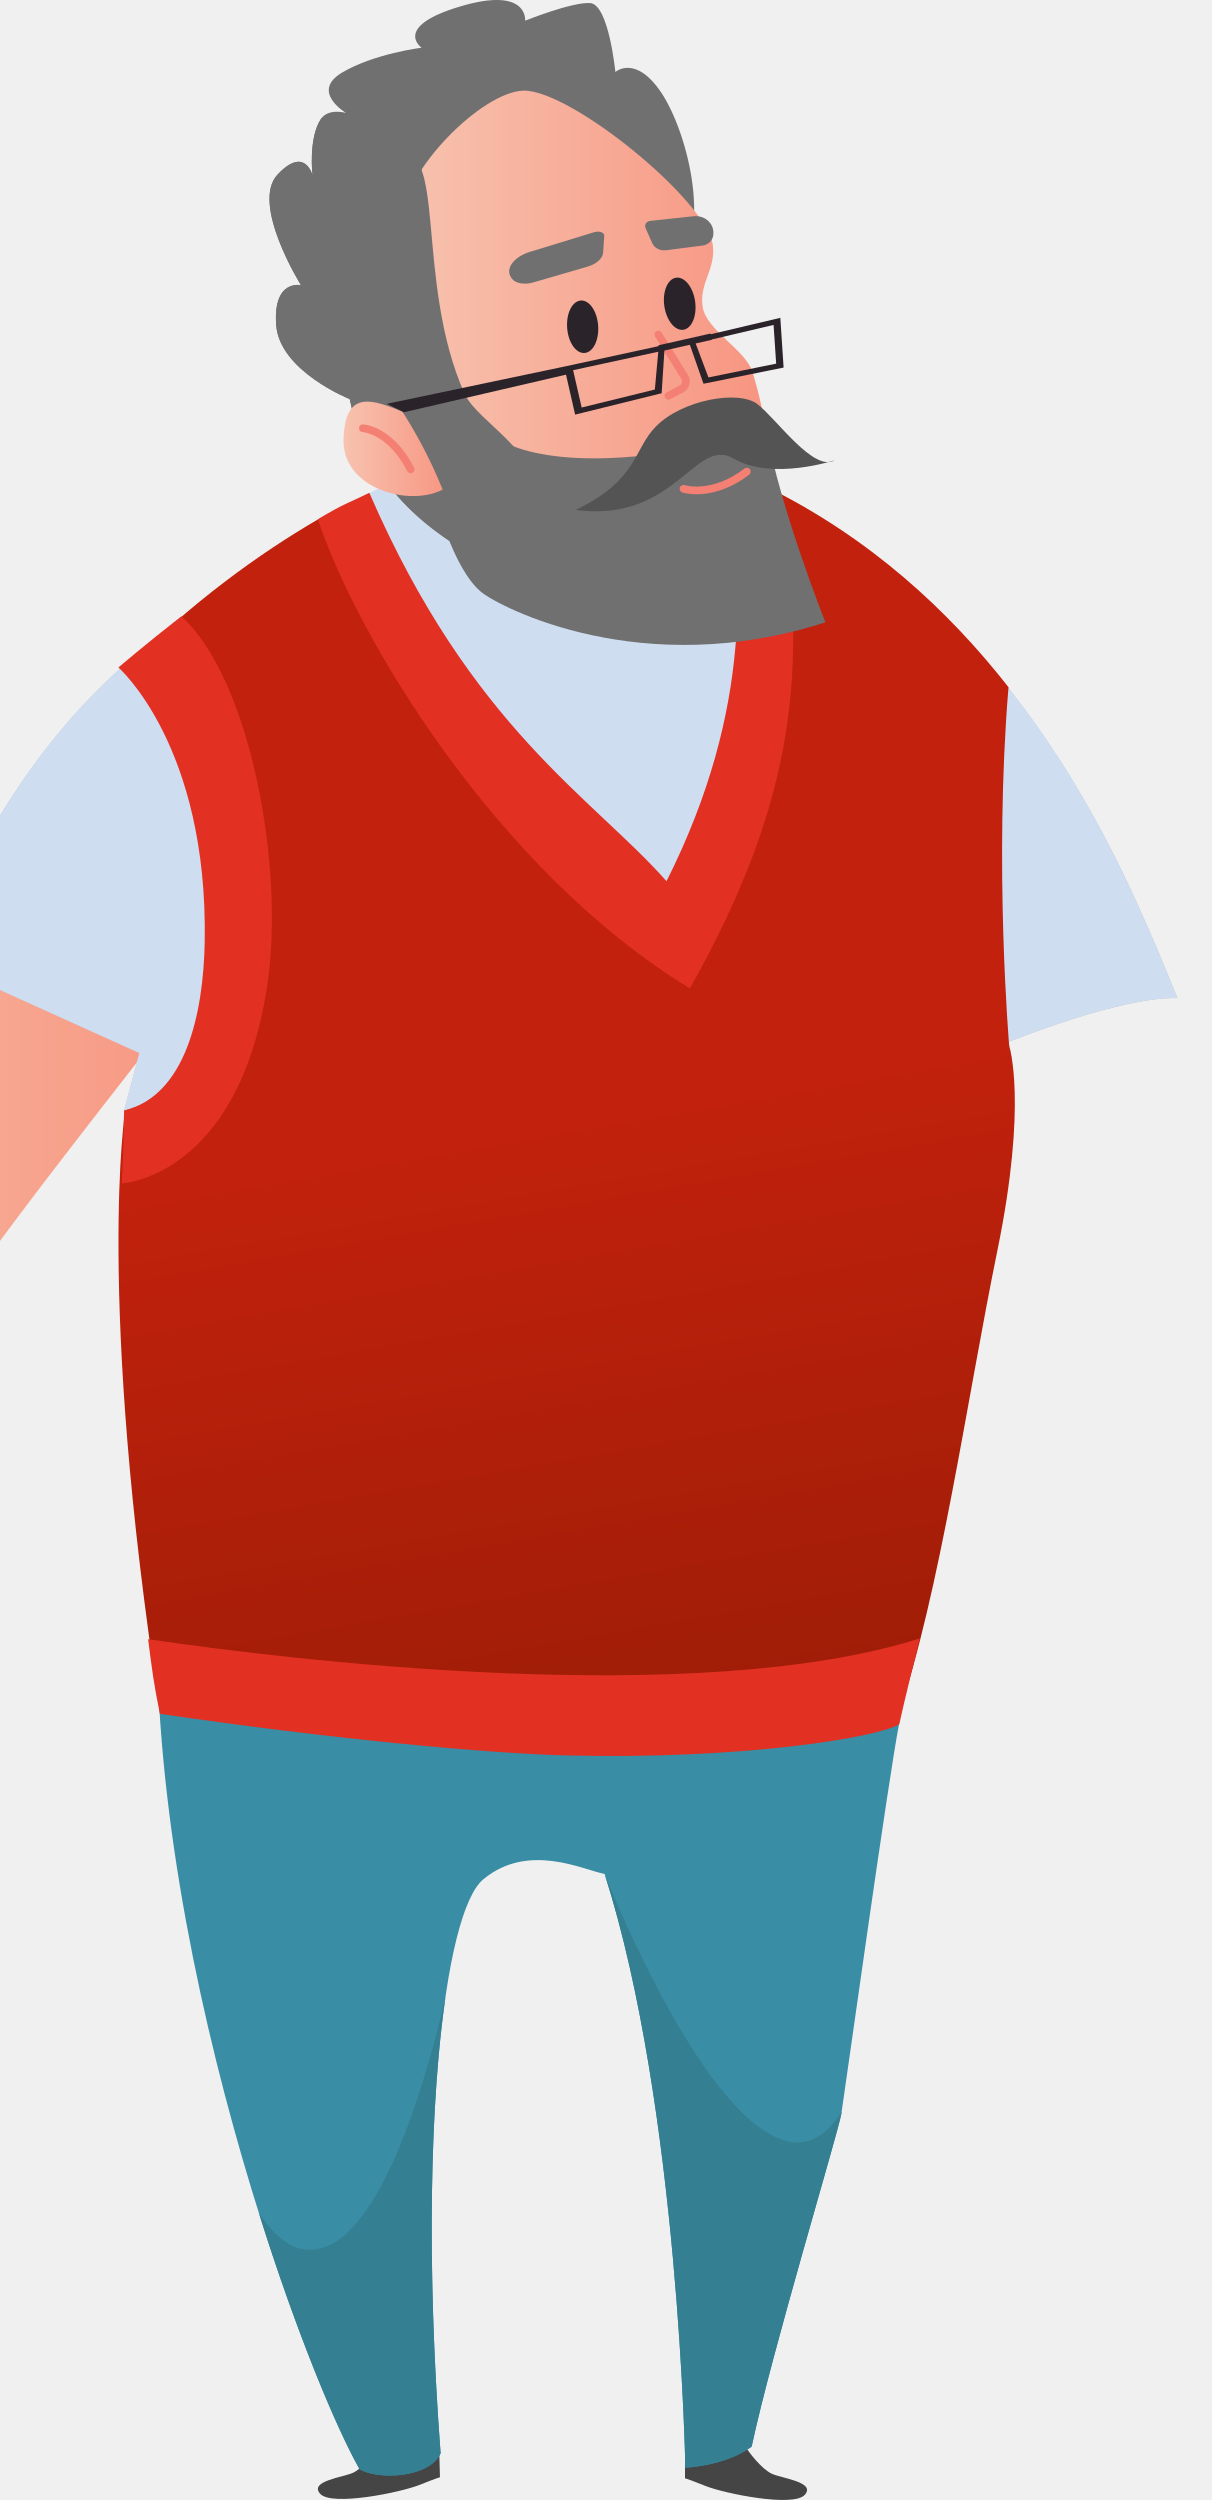
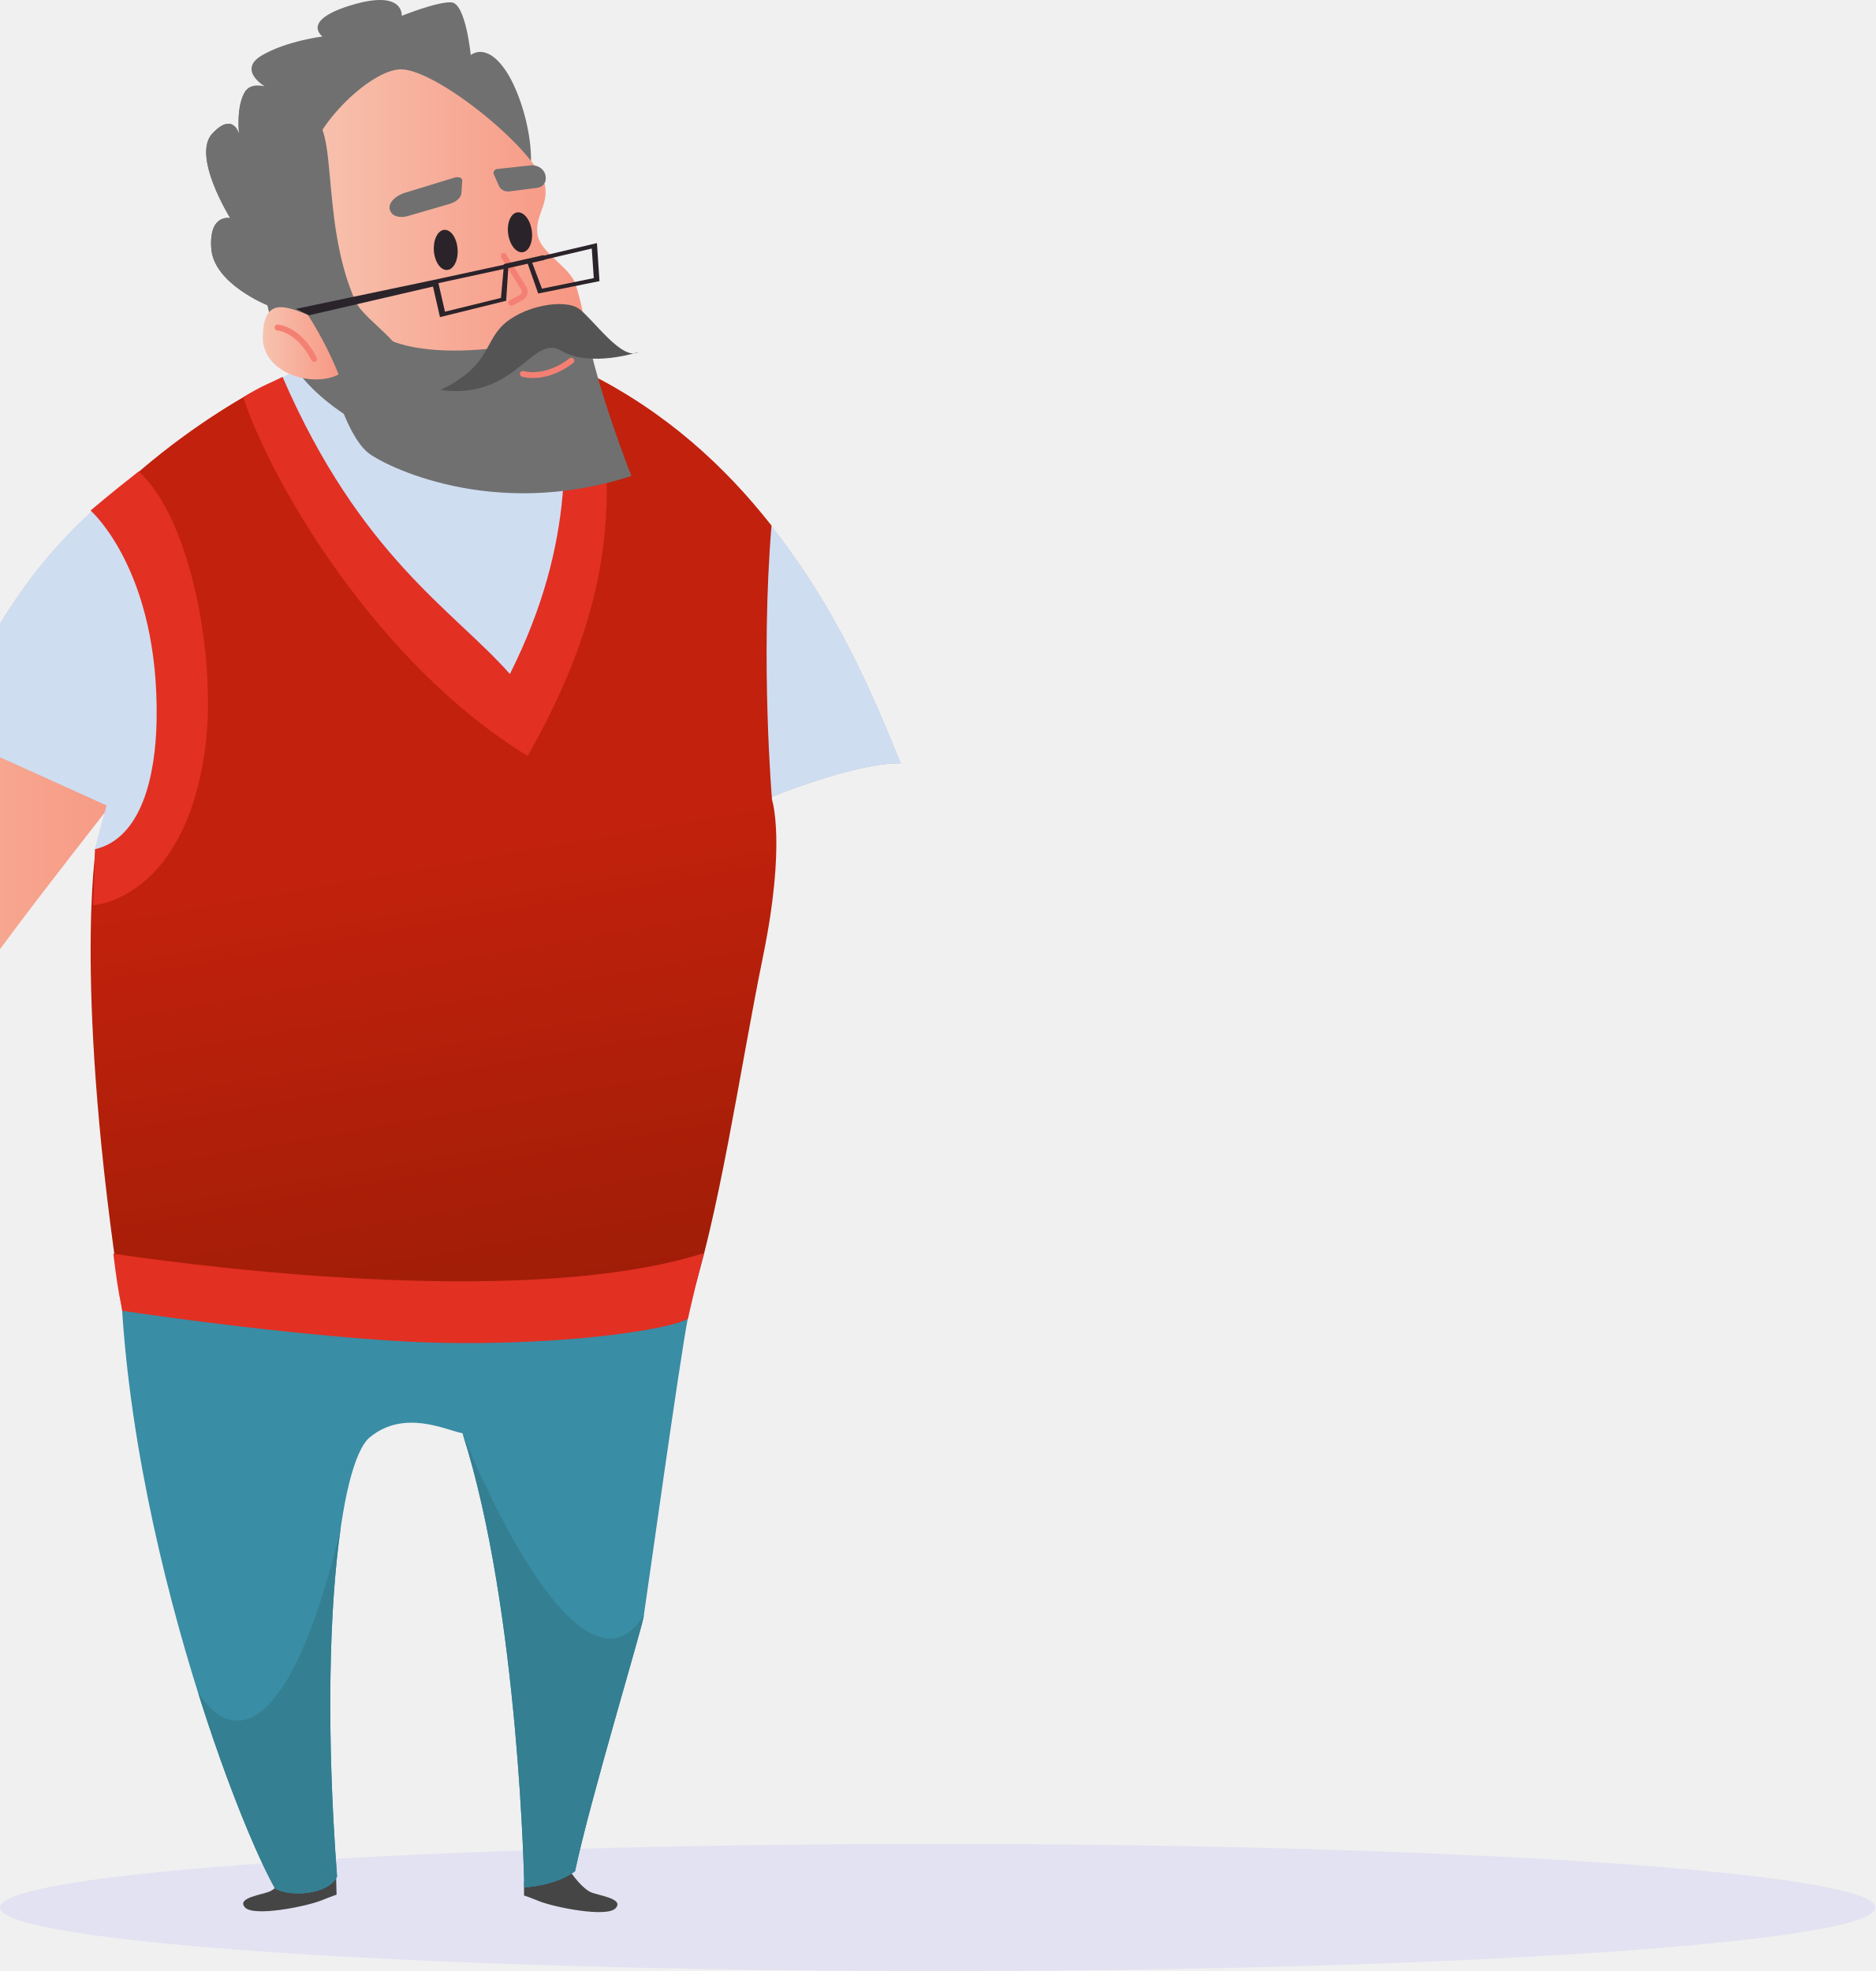
- <svg xmlns="http://www.w3.org/2000/svg" width="299" height="617" viewBox="0 0 299 617" fill="none">
-   <g clip-path="url(#clip0_203_4062)">
-     <path d="M-24.179 384.568C-28.231 342.299 -12.864 331.08 -4.564 312.491C18.406 280.847 48.923 243.886 55.763 232.817C24.86 202.529 7.11 196.75 7.11 196.75C7.11 196.75 -66.228 288.443 -40.563 374.281C-40.516 374.432 -31.792 382.912 -24.189 384.578L-24.179 384.568Z" fill="url(#paint0_linear_203_4062)" />
+ <svg xmlns="http://www.w3.org/2000/svg" width="605" height="636" viewBox="0 0 605 636" fill="none">
+   <path fill-rule="evenodd" clip-rule="evenodd" d="M302.5 595C469.571 595 605 604.183 605 615.5C605 626.817 469.571 636 302.5 636C135.429 636 0 626.828 0 615.5C0 604.172 135.429 595 302.5 595Z" fill="#E2E2F2" />
+   <g clip-path="url(#clip0_829_1472)">
+     <path d="M-24.179 384.568C-28.231 342.299 -12.864 331.08 -4.564 312.491C18.406 280.847 48.923 243.886 55.763 232.817C24.86 202.529 7.11 196.75 7.11 196.75C7.11 196.75 -66.228 288.443 -40.563 374.281C-40.516 374.432 -31.792 382.912 -24.189 384.578L-24.179 384.568Z" fill="url(#paint0_linear_829_1472)" />
    <path d="M169.058 607.249V611.644C169.058 611.644 169.369 611.644 174.089 613.527C178.809 615.409 195.787 618.864 198.613 615.729C201.44 612.586 192.988 611.663 190.529 610.543C187.976 609.386 184.754 605.169 183.812 603.597C180.034 604.228 169.058 607.24 169.058 607.24V607.249Z" fill="#454545" />
    <path d="M108.382 603.757L108.58 611.39C108.58 611.39 108.269 611.39 103.549 613.273C98.829 615.155 81.851 618.61 79.025 615.475C76.198 612.332 84.649 611.409 87.108 610.289C89.662 609.132 92.884 604.915 93.826 603.343C97.604 603.974 108.382 603.757 108.382 603.757Z" fill="#454545" />
    <path d="M229.45 387.656C227.33 387.985 222.487 422.443 221.969 425.05C219.369 438.02 208.496 516.234 207.658 521.59C206.979 525.938 190.491 580.396 185.507 603.823C179.025 608.623 169.142 609.019 169.142 609.019C169.142 609.019 167.606 519.971 149.225 462.501C143.741 461.409 130.391 454.66 119.311 463.781C109.343 471.997 102.965 528.856 108.74 605.48C105.961 611.588 93.166 612.143 88.719 609.367C73.701 582.693 31.427 467.113 39.774 377.086C171.554 396.531 229.403 387.656 229.459 387.646L229.45 387.656Z" fill="#398DA5" />
    <path d="M73.852 554.908C70.319 553.996 66.956 550.654 63.95 546.362C73.296 576.076 82.991 599.202 88.72 609.376C93.167 612.153 105.961 611.597 108.74 605.489C105.179 558.24 106.234 518.521 109.909 493.071C105.283 513.091 92.422 559.69 73.852 554.899V554.908Z" fill="#347F91" />
    <path d="M190.736 527.086C170.574 517.015 149.225 462.51 149.225 462.51C167.606 519.98 169.142 609.028 169.142 609.028C169.142 609.028 179.025 608.633 185.507 603.833C190.491 580.406 206.979 525.947 207.657 521.599C207.676 521.496 207.695 521.354 207.714 521.194C203.823 527.388 198.33 531.105 190.736 527.086Z" fill="#347F91" />
    <path d="M70.47 133.586C79.646 128.164 109.965 107.194 142.083 109.274C174.201 111.354 198.66 125.181 198.66 125.181C189.483 204.365 175.718 257.703 162.783 272.292C101.043 228.121 70.47 133.586 70.47 133.586Z" fill="#CFDDF1" />
    <path d="M290.596 246.333C279.573 219.49 259.533 168.307 211.643 134.235C205.255 151.685 203.785 169.229 210.041 186.623C211.794 191.508 214.083 196.176 216.241 200.901C225.21 220.506 232.012 241.1 236.478 262.183C236.685 263.181 237.034 264.339 238.004 264.659C238.579 264.847 239.201 264.659 239.776 264.489C243.064 263.482 246.399 262.616 249.772 261.901C249.376 258.635 248.886 257.167 248.886 257.167C248.886 257.167 276.416 245.919 290.605 246.333H290.596Z" fill="#B5BBC0" />
    <path d="M290.596 246.333C279.572 219.49 259.335 167.912 211.445 133.84C205.057 151.29 203.785 169.229 210.032 186.623C211.784 191.508 214.074 196.176 216.231 200.901C225.2 220.506 232.003 241.1 236.469 262.183C236.676 263.181 237.025 264.339 237.995 264.659C238.57 264.847 239.192 264.659 239.766 264.489C243.054 263.482 246.39 262.616 249.763 261.901C249.367 258.635 248.877 257.166 248.877 257.166C248.877 257.166 276.407 245.919 290.596 246.333Z" fill="#CFDDF1" />
    <path d="M58.862 225.702C60.765 186.209 44.268 161.201 40.094 156.109C16.248 175.15 0.853 194.529 -18.169 236.121L34.394 259.877L30.635 274.042C30.635 274.042 30.578 275.209 30.503 277.318C40.509 277.788 56.752 269.572 58.871 225.692L58.862 225.702Z" fill="#BCC5D1" />
    <path d="M58.862 225.702C60.765 186.209 44.268 161.201 40.094 156.109C16.248 175.15 0.853 194.529 -18.169 236.121L34.394 259.877L30.635 274.042C30.635 274.042 30.578 275.209 30.503 277.318C40.509 277.788 56.752 269.572 58.871 225.692L58.862 225.702Z" fill="#CFDDF1" />
-     <path d="M248.915 169.625C234.104 150.697 214.762 132.776 189.163 120.126C187.59 149.671 192.15 205.099 170.273 234.022C173.099 253.656 93.92 162.782 81.069 126.696C67.304 134.47 50.336 146.085 33.349 162.707C88.465 261.534 30.909 274.052 30.909 274.052C30.909 274.052 23.635 319.493 39.444 422.189C82.143 429.295 120.178 431.158 139.785 431.582C159.391 431.996 216.128 426.998 221.545 423.666C231.975 393.246 238.645 345.32 246.154 308.641C253.663 271.972 249.075 258.211 249.075 258.211C249.075 258.211 245.24 213.626 248.896 169.625H248.915Z" fill="url(#paint1_linear_203_4062)" />
+     <path d="M248.915 169.625C234.104 150.697 214.762 132.776 189.163 120.126C187.59 149.671 192.15 205.099 170.273 234.022C173.099 253.656 93.92 162.782 81.069 126.696C67.304 134.47 50.336 146.085 33.349 162.707C88.465 261.534 30.909 274.052 30.909 274.052C30.909 274.052 23.635 319.493 39.444 422.189C82.143 429.295 120.178 431.158 139.785 431.582C159.391 431.996 216.128 426.998 221.545 423.666C231.975 393.246 238.645 345.32 246.154 308.641C253.663 271.972 249.075 258.211 249.075 258.211C249.075 258.211 245.24 213.626 248.896 169.625H248.915Z" fill="url(#paint1_linear_829_1472)" />
    <path d="M29.222 164.73C29.222 164.73 51.353 184.035 50.524 232.375C50.213 250.409 45.7 270.466 30.635 274.052C30.315 290.137 30.032 292.085 30.032 292.085C30.032 292.085 58.806 290.636 65.957 243.208C70.375 213.871 61.717 167.385 44.748 152.109C35.713 159.168 29.222 164.73 29.222 164.73Z" fill="#E23023" />
    <path d="M170.273 243.942C196.766 196.797 199.244 164.542 192.772 121.934C186.996 118.658 186.139 119.223 179.817 116.851C182.907 141.04 186.252 174.152 164.497 217.485C146.333 196.901 116.296 179.62 91.15 121.623C86.119 124.127 84.659 124.343 78.469 128.183C87.523 155.855 121.883 214.483 170.273 243.942Z" fill="#E23023" />
    <path d="M36.552 404.541C37.607 412.701 37.871 415.073 39.454 422.97C82.001 429.219 120.187 432.74 139.794 433.238C182.728 434.33 216.504 428.871 221.931 425.539C223.439 418.828 225.153 411.873 227.028 404.353C172.336 421.765 72.043 409.802 36.552 404.541Z" fill="#E23023" />
    <path d="M125.737 141.727C110.314 134.358 91.423 123.195 86.307 98.498C86.307 98.498 68.972 91.589 68.161 80.2C67.351 68.821 74.285 70.384 74.285 70.384C74.285 70.384 61.745 50.27 68.519 43.07C75.284 35.879 77.131 43.296 77.131 43.296C77.131 43.296 76.057 34.109 79.204 29.366C81.041 26.608 85.384 27.869 85.384 27.869C85.384 27.869 76.528 22.608 84.423 17.911C92.328 13.224 104.048 11.774 104.048 11.774C104.048 11.774 96.728 6.607 113.611 1.581C130.495 -3.445 129.6 5.111 129.6 5.111C129.6 5.111 141.037 0.489 145.635 0.753C150.242 1.035 151.872 17.77 151.872 17.77C151.872 17.77 156.819 13.337 163.225 22.89C169.623 32.453 176.491 58.101 165.618 69.075C154.746 80.04 125.746 141.718 125.746 141.718L125.737 141.727Z" fill="#707070" />
    <path d="M87.052 41.47C81.201 44.331 79.081 34.721 79.552 28.999C79.439 29.13 79.307 29.215 79.204 29.366C76.047 34.109 77.131 43.296 77.131 43.296C77.131 43.296 75.284 35.879 68.519 43.07C61.745 50.27 74.285 70.384 74.285 70.384C74.285 70.384 67.351 68.821 68.161 80.2C68.972 91.589 86.307 98.498 86.307 98.498C91.433 123.195 110.314 134.358 125.737 141.727C125.737 141.727 139.521 112.427 151.646 90.61C116.758 16.772 108.599 30.956 87.052 41.47Z" fill="#707070" />
-     <path d="M190.698 141.727C190.698 141.727 192.799 114.432 185.705 91.796C183.943 86.215 174.295 81.584 173.41 75.692C172.534 69.8 176.651 66.525 175.935 60.614C174.644 49.715 141.254 22.457 129.42 22.372C119.132 22.326 99.149 42.533 99.337 54.289C100.289 112.117 116.626 132.823 124.408 139.017C129.053 142.706 145.522 156.297 190.689 141.718L190.698 141.727Z" fill="url(#paint2_linear_203_4062)" />
+     <path d="M190.698 141.727C190.698 141.727 192.799 114.432 185.705 91.796C183.943 86.215 174.295 81.584 173.41 75.692C172.534 69.8 176.651 66.525 175.935 60.614C174.644 49.715 141.254 22.457 129.42 22.372C119.132 22.326 99.149 42.533 99.337 54.289C100.289 112.117 116.626 132.823 124.408 139.017C129.053 142.706 145.522 156.297 190.689 141.718L190.698 141.727Z" fill="url(#paint2_linear_829_1472)" />
    <path d="M122.939 108.145C116.419 102.893 102.287 85.829 104.096 41.78C101.185 46.251 99.31 50.759 99.385 54.468C100.544 113.124 110.983 139.845 118.803 146.141C123.467 149.897 158.553 168.222 203.71 153.586C203.71 153.586 192.461 125.275 189.135 106.14C147.774 118.188 127.433 111.75 122.948 108.145H122.939Z" fill="#707070" />
-     <path d="M111.595 119.223C104.228 126.103 84.49 121.623 84.781 108.587C85.055 95.552 92.432 98.865 99.696 101.735C106.941 104.606 111.595 119.223 111.595 119.223Z" fill="url(#paint3_linear_203_4062)" />
+     <path d="M111.595 119.223C104.228 126.103 84.49 121.623 84.781 108.587C85.055 95.552 92.432 98.865 99.696 101.735C106.941 104.606 111.595 119.223 111.595 119.223Z" fill="url(#paint3_linear_829_1472)" />
    <path d="M111.416 126.687C111.416 126.687 129.072 134.903 131.804 123.6C134.536 112.277 117.794 104.192 114.666 97.18C102.173 69.188 110.53 33.818 97.547 38.354C84.574 42.891 95.898 96.634 95.898 96.634C95.898 96.634 105.546 109.114 111.406 126.687H111.416Z" fill="#707070" />
    <path d="M142.074 125.849C157.497 118.404 156.216 111.1 161.812 105.321C168.276 98.667 182.238 96.201 186.883 99.702C191.528 103.204 200.837 116.7 206 113.594C206 113.594 190.529 118.733 181.042 113.162C171.554 107.59 166.646 129.162 142.074 125.849Z" fill="#545454" />
    <path d="M176.067 57.574C176.114 56.369 175.606 55.221 174.663 54.411C173.731 53.611 172.449 53.225 171.149 53.367L160.437 54.524C160.013 54.562 159.627 54.797 159.419 55.136C159.193 55.475 159.155 55.88 159.316 56.247L160.955 59.974C161.501 61.216 162.886 61.95 164.356 61.762L173.382 60.604C174.852 60.416 175.982 59.258 176.048 57.884V57.574H176.067Z" fill="#707070" />
    <path d="M126.161 68.511C125.426 67.485 125.511 66.205 126.396 64.981C127.282 63.767 128.884 62.732 130.787 62.157L146.596 57.32C147.218 57.131 147.868 57.122 148.377 57.301C148.886 57.48 149.159 57.809 149.131 58.223L148.848 62.374C148.754 63.767 147.209 65.169 145.023 65.8L131.607 69.706C129.421 70.346 127.188 69.941 126.349 68.784L126.161 68.511Z" fill="#707070" />
    <path d="M171.554 74.384C171.045 70.835 168.935 68.219 166.843 68.539C164.751 68.859 163.451 71.993 163.951 75.532C164.469 79.08 166.57 81.697 168.661 81.386C170.753 81.066 172.053 77.932 171.554 74.384Z" fill="#2B232A" />
    <path d="M147.614 80.266C147.322 76.68 145.381 73.96 143.27 74.177C141.16 74.393 139.69 77.462 139.982 81.029C140.274 84.605 142.215 87.325 144.326 87.109C146.436 86.902 147.906 83.843 147.614 80.266Z" fill="#2B232A" />
    <path d="M101.363 116.804C101.014 116.804 100.685 116.616 100.515 116.286C95.757 107.025 89.586 106.658 89.52 106.648C88.992 106.63 88.587 106.178 88.606 105.66C88.625 105.133 89.068 104.719 89.595 104.747C89.897 104.757 96.944 105.171 102.201 115.411C102.437 115.882 102.258 116.456 101.787 116.691C101.646 116.766 101.495 116.795 101.354 116.795L101.363 116.804Z" fill="#F48073" />
    <path d="M168.624 96.832L165.402 98.526C164.941 98.77 164.356 98.592 164.111 98.13C163.867 97.669 164.046 97.086 164.507 96.841L167.729 95.147C168.021 94.996 168.229 94.733 168.304 94.413C168.389 94.093 168.332 93.763 168.144 93.49L161.681 83.071C161.407 82.619 161.539 82.036 161.992 81.763C162.463 81.481 163.028 81.622 163.301 82.073L169.746 92.464C170.207 93.151 170.358 94.046 170.151 94.883C169.934 95.721 169.378 96.436 168.615 96.832H168.624Z" fill="#F48073" />
    <path d="M181.164 119.552C174.088 123.28 168.671 121.632 168.407 121.548C167.908 121.388 167.625 120.851 167.785 120.352C167.945 119.854 168.482 119.581 168.982 119.731C169.255 119.816 175.737 121.736 183.736 115.637C184.15 115.317 184.753 115.392 185.074 115.816C185.394 116.239 185.309 116.832 184.895 117.152C183.613 118.131 182.36 118.922 181.164 119.552Z" fill="#F48073" />
    <path d="M173.646 94.704L193.394 90.714L192.583 78.44L175.389 82.497L175.351 82.318L162.481 85.227L162.528 85.433L139.238 90.478L95.456 99.665L99.686 101.745L139.69 92.464L141.942 102.328L163.292 97.048L163.979 86.507L170.254 85.095L173.627 94.714L173.646 94.704ZM190.916 80.191L191.556 89.744L174.842 93.151L171.686 84.765L175.709 83.862L175.69 83.777L190.925 80.191H190.916ZM161.624 96.135L143.553 100.578L141.443 91.363L162.462 86.808L161.615 96.144L161.624 96.135Z" fill="#2B232A" />
  </g>
  <defs>
-     <linearGradient id="paint0_linear_203_4062" x1="-46" y1="290.655" x2="55.772" y2="290.655" gradientUnits="userSpaceOnUse">
+     <linearGradient id="paint0_linear_829_1472" x1="-46" y1="290.655" x2="55.772" y2="290.655" gradientUnits="userSpaceOnUse">
      <stop stop-color="#F7B59C" />
      <stop offset="1" stop-color="#F79480" />
    </linearGradient>
-     <linearGradient id="paint1_linear_203_4062" x1="111.322" y1="108.051" x2="168.145" y2="433.54" gradientUnits="userSpaceOnUse">
+     <linearGradient id="paint1_linear_829_1472" x1="111.322" y1="108.051" x2="168.145" y2="433.54" gradientUnits="userSpaceOnUse">
      <stop stop-color="#C1210D" />
      <stop offset="0.52" stop-color="#C1210D" />
      <stop offset="1" stop-color="#9D1D06" />
    </linearGradient>
-     <linearGradient id="paint2_linear_203_4062" x1="99.337" y1="85.349" x2="190.991" y2="85.349" gradientUnits="userSpaceOnUse">
+     <linearGradient id="paint2_linear_829_1472" x1="99.337" y1="85.349" x2="190.991" y2="85.349" gradientUnits="userSpaceOnUse">
      <stop stop-color="#F7C3AF" />
      <stop offset="1" stop-color="#F79480" />
    </linearGradient>
-     <linearGradient id="paint3_linear_203_4062" x1="84.772" y1="110.78" x2="111.595" y2="110.78" gradientUnits="userSpaceOnUse">
+     <linearGradient id="paint3_linear_829_1472" x1="84.772" y1="110.78" x2="111.595" y2="110.78" gradientUnits="userSpaceOnUse">
      <stop stop-color="#F7C3AF" />
      <stop offset="1" stop-color="#F79480" />
    </linearGradient>
-     <clipPath id="clip0_203_4062">
+     <clipPath id="clip0_829_1472">
      <rect width="345" height="617" fill="white" transform="translate(-46)" />
    </clipPath>
  </defs>
</svg>
